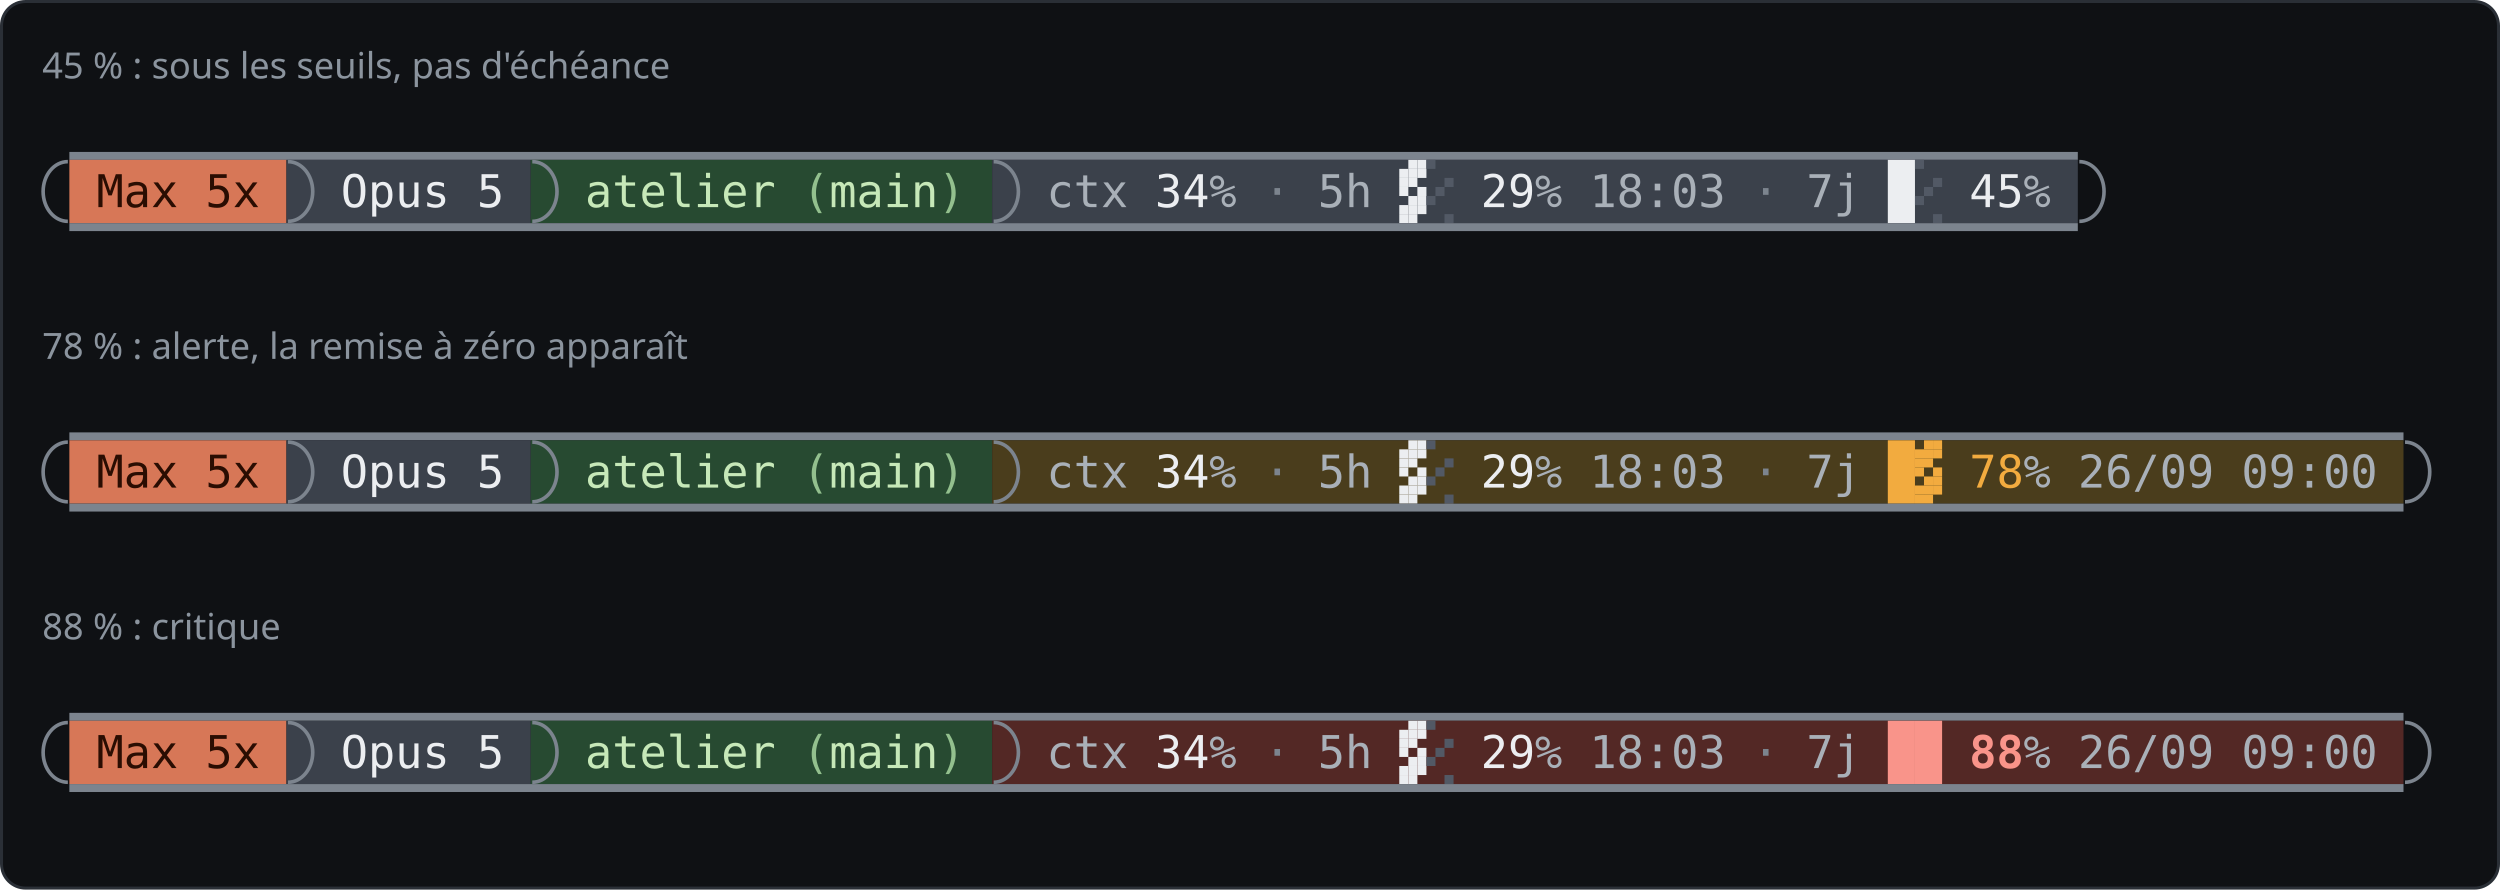
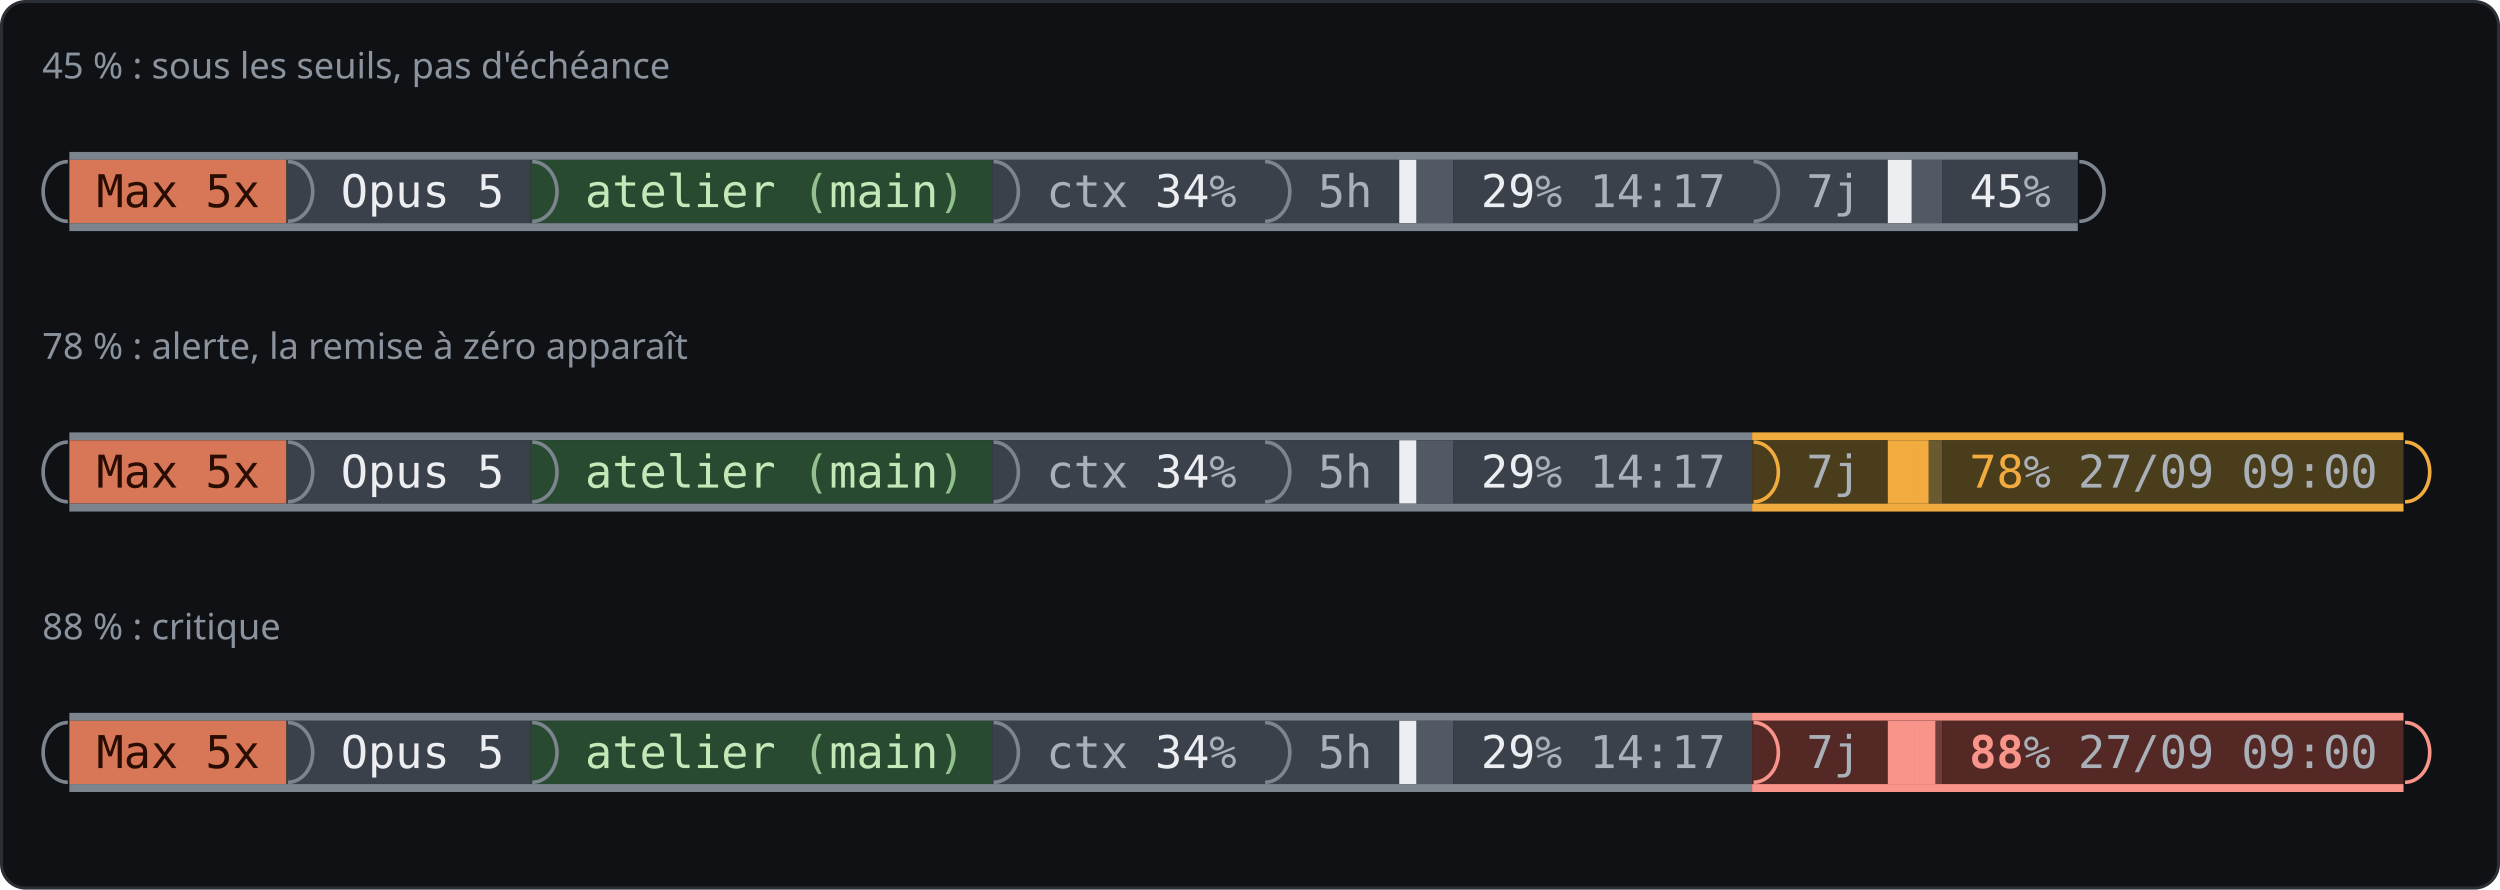
<svg xmlns="http://www.w3.org/2000/svg" width="829" height="295" viewBox="0 0 829 295" role="img" aria-labelledby="titre">
  <style>text{font-family:'Cascadia Mono','Consolas','DejaVu Sans Mono',monospace;font-size:15px;dominant-baseline:central;white-space:pre}.l{font-family:'Segoe UI',system-ui,sans-serif;font-size:12px;fill:#8b949e;dominant-baseline:auto}</style>
  <rect x="0.5" y="0.5" width="828" height="294" rx="8" fill="#0f1114" stroke="#2a2f36" />
  <text class="l" x="14" y="26">45 % : sous les seuils, pas d'échéance</text>
  <rect x="23" y="50.38" width="666" height="2.63" fill="rgb(124,132,142)" />
  <rect x="23" y="53" width="72" height="21" fill="rgb(215,119,87)" />
  <rect x="95" y="53" width="81" height="21" fill="rgb(59,65,75)" />
  <rect x="176" y="53" width="153" height="21" fill="rgb(39,74,49)" />
-   <rect x="329" y="53" width="360" height="21" fill="rgb(59,65,75)" />
+   <rect x="329" y="53" width="135" height="21" fill="rgb(59,65,75)" />
+   <rect x="464" y="53" width="18" height="21" fill="rgb(82,89,101)" />
+   <rect x="482" y="53" width="144" height="21" fill="rgb(59,65,75)" />
+   <rect x="626" y="53" width="18" height="21" fill="rgb(82,89,101)" />
+   <rect x="644" y="53" width="45" height="21" fill="rgb(59,65,75)" />
  <path d="M 22.5,53.6 A 8.2,9.9 0 0 0 22.5,73.4" fill="none" stroke="rgb(124,132,142)" stroke-width="1.2" />
  <path d="M 95.5,53.6 A 8.2,9.9 0 0 1 95.5,73.4" fill="none" stroke="rgb(124,132,142)" stroke-width="1.2" />
  <path d="M 176.5,53.6 A 8.2,9.9 0 0 1 176.5,73.4" fill="none" stroke="rgb(124,132,142)" stroke-width="1.2" />
  <path d="M 329.5,53.6 A 8.2,9.9 0 0 1 329.5,73.4" fill="none" stroke="rgb(124,132,142)" stroke-width="1.2" />
-   <rect x="467" y="53" width="3" height="3" fill="rgb(236,238,241)" />
-   <rect x="470" y="53" width="3" height="3" fill="rgb(236,238,241)" />
-   <rect x="464" y="56" width="3" height="3" fill="rgb(236,238,241)" />
-   <rect x="467" y="56" width="3" height="3" fill="rgb(236,238,241)" />
-   <rect x="470" y="56" width="3" height="3" fill="rgb(236,238,241)" />
-   <rect x="464" y="59" width="3" height="3" fill="rgb(236,238,241)" />
-   <rect x="467" y="59" width="3" height="3" fill="rgb(236,238,241)" />
-   <rect x="464" y="62" width="3" height="3" fill="rgb(236,238,241)" />
-   <rect x="470" y="62" width="3" height="3" fill="rgb(236,238,241)" />
-   <rect x="467" y="65" width="3" height="3" fill="rgb(236,238,241)" />
-   <rect x="470" y="65" width="3" height="3" fill="rgb(236,238,241)" />
-   <rect x="464" y="68" width="3" height="3" fill="rgb(236,238,241)" />
-   <rect x="467" y="68" width="3" height="3" fill="rgb(236,238,241)" />
-   <rect x="470" y="68" width="3" height="3" fill="rgb(236,238,241)" />
-   <rect x="464" y="71" width="3" height="3" fill="rgb(236,238,241)" />
-   <rect x="467" y="71" width="3" height="3" fill="rgb(236,238,241)" />
-   <rect x="473" y="53" width="3" height="3" fill="rgb(82,89,101)" />
-   <rect x="479" y="59" width="3" height="3" fill="rgb(82,89,101)" />
-   <rect x="476" y="62" width="3" height="3" fill="rgb(82,89,101)" />
-   <rect x="473" y="65" width="3" height="3" fill="rgb(82,89,101)" />
-   <rect x="479" y="71" width="3" height="3" fill="rgb(82,89,101)" />
-   <rect x="626" y="53" width="9" height="21" fill="rgb(236,238,241)" />
-   <rect x="635" y="53" width="3" height="3" fill="rgb(82,89,101)" />
-   <rect x="641" y="59" width="3" height="3" fill="rgb(82,89,101)" />
-   <rect x="638" y="62" width="3" height="3" fill="rgb(82,89,101)" />
-   <rect x="635" y="65" width="3" height="3" fill="rgb(82,89,101)" />
-   <rect x="641" y="71" width="3" height="3" fill="rgb(82,89,101)" />
+   <path d="M 419.5,53.6 A 8.2,9.9 0 0 1 419.5,73.4" fill="none" stroke="rgb(124,132,142)" stroke-width="1.2" />
+   <rect x="464" y="53" width="5.63" height="21" fill="rgb(236,238,241)" />
+   <path d="M 581.5,53.6 A 8.2,9.9 0 0 1 581.5,73.4" fill="none" stroke="rgb(124,132,142)" stroke-width="1.2" />
+   <rect x="626" y="53" width="7.88" height="21" fill="rgb(236,238,241)" />
  <path d="M 689.5,53.6 A 8.2,9.9 0 0 1 689.5,73.4" fill="none" stroke="rgb(124,132,142)" stroke-width="1.2" />
  <text x="32" y="63.5" textLength="63" lengthAdjust="spacingAndGlyphs" fill="rgb(42,13,2)" xml:space="preserve">Max 5x </text>
  <text x="113" y="63.5" textLength="63" lengthAdjust="spacingAndGlyphs" fill="rgb(236,238,241)" xml:space="preserve">Opus 5 </text>
  <text x="194" y="63.5" textLength="63" lengthAdjust="spacingAndGlyphs" fill="rgb(198,232,184)" xml:space="preserve">atelier</text>
  <text x="257" y="63.5" textLength="18" lengthAdjust="spacingAndGlyphs" fill="rgb(147,192,142)" xml:space="preserve"> (</text>
  <text x="275" y="63.5" textLength="36" lengthAdjust="spacingAndGlyphs" fill="rgb(198,232,184)" xml:space="preserve">main</text>
  <text x="311" y="63.5" textLength="18" lengthAdjust="spacingAndGlyphs" fill="rgb(147,192,142)" xml:space="preserve">) </text>
  <text x="347" y="63.5" textLength="36" lengthAdjust="spacingAndGlyphs" fill="rgb(169,176,184)" xml:space="preserve">ctx </text>
  <text x="383" y="63.5" textLength="18" lengthAdjust="spacingAndGlyphs" fill="rgb(236,238,241)" xml:space="preserve">34</text>
-   <text x="401" y="63.5" textLength="9" lengthAdjust="spacingAndGlyphs" fill="rgb(169,176,184)" xml:space="preserve">%</text>
-   <text x="410" y="63.5" textLength="27" lengthAdjust="spacingAndGlyphs" fill="rgb(124,132,142)" xml:space="preserve"> · </text>
+   <text x="401" y="63.5" textLength="18" lengthAdjust="spacingAndGlyphs" fill="rgb(169,176,184)" xml:space="preserve">% </text>
  <text x="437" y="63.5" textLength="27" lengthAdjust="spacingAndGlyphs" fill="rgb(169,176,184)" xml:space="preserve">5h </text>
-   <text x="491" y="63.5" textLength="18" lengthAdjust="spacingAndGlyphs" fill="rgb(236,238,241)" xml:space="preserve">29</text>
-   <text x="509" y="63.5" textLength="63" lengthAdjust="spacingAndGlyphs" fill="rgb(169,176,184)" xml:space="preserve">% 18:03</text>
-   <text x="572" y="63.5" textLength="27" lengthAdjust="spacingAndGlyphs" fill="rgb(124,132,142)" xml:space="preserve"> · </text>
+   <text x="473" y="63.5" textLength="36" lengthAdjust="spacingAndGlyphs" fill="rgb(236,238,241)" xml:space="preserve">  29</text>
+   <text x="509" y="63.5" textLength="72" lengthAdjust="spacingAndGlyphs" fill="rgb(169,176,184)" xml:space="preserve">% 14:17 </text>
  <text x="599" y="63.5" textLength="27" lengthAdjust="spacingAndGlyphs" fill="rgb(169,176,184)" xml:space="preserve">7j </text>
-   <text x="653" y="63.5" textLength="18" lengthAdjust="spacingAndGlyphs" fill="rgb(236,238,241)" xml:space="preserve">45</text>
+   <text x="635" y="63.5" textLength="36" lengthAdjust="spacingAndGlyphs" fill="rgb(236,238,241)" xml:space="preserve">  45</text>
  <text x="671" y="63.5" textLength="18" lengthAdjust="spacingAndGlyphs" fill="rgb(169,176,184)" xml:space="preserve">% </text>
  <rect x="23" y="74" width="666" height="2.63" fill="rgb(124,132,142)" />
  <text class="l" x="14" y="119">78 % : alerte, la remise à zéro apparaît</text>
-   <rect x="23" y="143.38" width="774" height="2.63" fill="rgb(124,132,142)" />
+   <rect x="23" y="143.38" width="558" height="2.63" fill="rgb(124,132,142)" />
+   <rect x="581" y="143.38" width="216" height="2.63" fill="rgb(242,171,63)" />
  <rect x="23" y="146" width="72" height="21" fill="rgb(215,119,87)" />
  <rect x="95" y="146" width="81" height="21" fill="rgb(59,65,75)" />
  <rect x="176" y="146" width="153" height="21" fill="rgb(39,74,49)" />
-   <rect x="329" y="146" width="468" height="21" fill="rgb(74,61,28)" />
+   <rect x="329" y="146" width="135" height="21" fill="rgb(59,65,75)" />
+   <rect x="464" y="146" width="18" height="21" fill="rgb(82,89,101)" />
+   <rect x="482" y="146" width="99" height="21" fill="rgb(59,65,75)" />
+   <rect x="581" y="146" width="45" height="21" fill="rgb(74,61,28)" />
+   <rect x="626" y="146" width="18" height="21" fill="rgb(106,90,48)" />
+   <rect x="644" y="146" width="153" height="21" fill="rgb(74,61,28)" />
  <path d="M 22.5,146.6 A 8.2,9.9 0 0 0 22.5,166.4" fill="none" stroke="rgb(124,132,142)" stroke-width="1.2" />
  <path d="M 95.5,146.6 A 8.2,9.9 0 0 1 95.5,166.4" fill="none" stroke="rgb(124,132,142)" stroke-width="1.2" />
  <path d="M 176.5,146.6 A 8.2,9.9 0 0 1 176.5,166.4" fill="none" stroke="rgb(124,132,142)" stroke-width="1.2" />
  <path d="M 329.5,146.6 A 8.2,9.9 0 0 1 329.5,166.4" fill="none" stroke="rgb(124,132,142)" stroke-width="1.2" />
-   <rect x="467" y="146" width="3" height="3" fill="rgb(236,238,241)" />
-   <rect x="470" y="146" width="3" height="3" fill="rgb(236,238,241)" />
-   <rect x="464" y="149" width="3" height="3" fill="rgb(236,238,241)" />
-   <rect x="467" y="149" width="3" height="3" fill="rgb(236,238,241)" />
-   <rect x="470" y="149" width="3" height="3" fill="rgb(236,238,241)" />
-   <rect x="464" y="152" width="3" height="3" fill="rgb(236,238,241)" />
-   <rect x="467" y="152" width="3" height="3" fill="rgb(236,238,241)" />
-   <rect x="464" y="155" width="3" height="3" fill="rgb(236,238,241)" />
-   <rect x="470" y="155" width="3" height="3" fill="rgb(236,238,241)" />
-   <rect x="467" y="158" width="3" height="3" fill="rgb(236,238,241)" />
-   <rect x="470" y="158" width="3" height="3" fill="rgb(236,238,241)" />
-   <rect x="464" y="161" width="3" height="3" fill="rgb(236,238,241)" />
-   <rect x="467" y="161" width="3" height="3" fill="rgb(236,238,241)" />
-   <rect x="470" y="161" width="3" height="3" fill="rgb(236,238,241)" />
-   <rect x="464" y="164" width="3" height="3" fill="rgb(236,238,241)" />
-   <rect x="467" y="164" width="3" height="3" fill="rgb(236,238,241)" />
-   <rect x="473" y="146" width="3" height="3" fill="rgb(82,89,101)" />
-   <rect x="479" y="152" width="3" height="3" fill="rgb(82,89,101)" />
-   <rect x="476" y="155" width="3" height="3" fill="rgb(82,89,101)" />
-   <rect x="473" y="158" width="3" height="3" fill="rgb(82,89,101)" />
-   <rect x="479" y="164" width="3" height="3" fill="rgb(82,89,101)" />
+   <path d="M 419.5,146.6 A 8.2,9.9 0 0 1 419.5,166.4" fill="none" stroke="rgb(124,132,142)" stroke-width="1.2" />
+   <rect x="464" y="146" width="5.63" height="21" fill="rgb(236,238,241)" />
+   <path d="M 581.5,146.6 A 8.2,9.9 0 0 1 581.5,166.4" fill="none" stroke="rgb(242,171,63)" stroke-width="1.2" />
  <rect x="626" y="146" width="9" height="21" fill="rgb(242,171,63)" />
-   <rect x="638" y="146" width="3" height="3" fill="rgb(242,171,63)" />
-   <rect x="641" y="146" width="3" height="3" fill="rgb(242,171,63)" />
-   <rect x="635" y="149" width="3" height="3" fill="rgb(242,171,63)" />
-   <rect x="638" y="149" width="3" height="3" fill="rgb(242,171,63)" />
-   <rect x="641" y="149" width="3" height="3" fill="rgb(242,171,63)" />
-   <rect x="635" y="152" width="3" height="3" fill="rgb(242,171,63)" />
-   <rect x="638" y="152" width="3" height="3" fill="rgb(242,171,63)" />
-   <rect x="635" y="155" width="3" height="3" fill="rgb(242,171,63)" />
-   <rect x="641" y="155" width="3" height="3" fill="rgb(242,171,63)" />
-   <rect x="638" y="158" width="3" height="3" fill="rgb(242,171,63)" />
-   <rect x="641" y="158" width="3" height="3" fill="rgb(242,171,63)" />
-   <rect x="635" y="161" width="3" height="3" fill="rgb(242,171,63)" />
-   <rect x="638" y="161" width="3" height="3" fill="rgb(242,171,63)" />
-   <rect x="641" y="161" width="3" height="3" fill="rgb(242,171,63)" />
-   <rect x="635" y="164" width="3" height="3" fill="rgb(242,171,63)" />
-   <rect x="638" y="164" width="3" height="3" fill="rgb(242,171,63)" />
-   <path d="M 797.5,146.6 A 8.2,9.9 0 0 1 797.5,166.4" fill="none" stroke="rgb(124,132,142)" stroke-width="1.2" />
+   <rect x="635" y="146" width="4.5" height="21" fill="rgb(242,171,63)" />
+   <path d="M 797.5,146.6 A 8.2,9.9 0 0 1 797.5,166.4" fill="none" stroke="rgb(242,171,63)" stroke-width="1.2" />
  <text x="32" y="156.5" textLength="63" lengthAdjust="spacingAndGlyphs" fill="rgb(42,13,2)" xml:space="preserve">Max 5x </text>
  <text x="113" y="156.5" textLength="63" lengthAdjust="spacingAndGlyphs" fill="rgb(236,238,241)" xml:space="preserve">Opus 5 </text>
  <text x="194" y="156.5" textLength="63" lengthAdjust="spacingAndGlyphs" fill="rgb(198,232,184)" xml:space="preserve">atelier</text>
  <text x="257" y="156.5" textLength="18" lengthAdjust="spacingAndGlyphs" fill="rgb(147,192,142)" xml:space="preserve"> (</text>
  <text x="275" y="156.5" textLength="36" lengthAdjust="spacingAndGlyphs" fill="rgb(198,232,184)" xml:space="preserve">main</text>
  <text x="311" y="156.5" textLength="18" lengthAdjust="spacingAndGlyphs" fill="rgb(147,192,142)" xml:space="preserve">) </text>
  <text x="347" y="156.5" textLength="36" lengthAdjust="spacingAndGlyphs" fill="rgb(169,176,184)" xml:space="preserve">ctx </text>
  <text x="383" y="156.5" textLength="18" lengthAdjust="spacingAndGlyphs" fill="rgb(236,238,241)" xml:space="preserve">34</text>
-   <text x="401" y="156.5" textLength="9" lengthAdjust="spacingAndGlyphs" fill="rgb(169,176,184)" xml:space="preserve">%</text>
-   <text x="410" y="156.5" textLength="27" lengthAdjust="spacingAndGlyphs" fill="rgb(124,132,142)" xml:space="preserve"> · </text>
+   <text x="401" y="156.5" textLength="18" lengthAdjust="spacingAndGlyphs" fill="rgb(169,176,184)" xml:space="preserve">% </text>
  <text x="437" y="156.5" textLength="27" lengthAdjust="spacingAndGlyphs" fill="rgb(169,176,184)" xml:space="preserve">5h </text>
-   <text x="491" y="156.5" textLength="18" lengthAdjust="spacingAndGlyphs" fill="rgb(236,238,241)" xml:space="preserve">29</text>
-   <text x="509" y="156.5" textLength="63" lengthAdjust="spacingAndGlyphs" fill="rgb(169,176,184)" xml:space="preserve">% 18:03</text>
-   <text x="572" y="156.5" textLength="27" lengthAdjust="spacingAndGlyphs" fill="rgb(124,132,142)" xml:space="preserve"> · </text>
+   <text x="473" y="156.5" textLength="36" lengthAdjust="spacingAndGlyphs" fill="rgb(236,238,241)" xml:space="preserve">  29</text>
+   <text x="509" y="156.5" textLength="72" lengthAdjust="spacingAndGlyphs" fill="rgb(169,176,184)" xml:space="preserve">% 14:17 </text>
  <text x="599" y="156.5" textLength="27" lengthAdjust="spacingAndGlyphs" fill="rgb(169,176,184)" xml:space="preserve">7j </text>
  <text x="644" y="156.5" textLength="27" lengthAdjust="spacingAndGlyphs" fill="rgb(242,171,63)" xml:space="preserve"> 78</text>
-   <text x="671" y="156.5" textLength="126" lengthAdjust="spacingAndGlyphs" fill="rgb(169,176,184)" xml:space="preserve">% 26/09 09:00 </text>
-   <rect x="23" y="167" width="774" height="2.63" fill="rgb(124,132,142)" />
+   <text x="671" y="156.5" textLength="126" lengthAdjust="spacingAndGlyphs" fill="rgb(169,176,184)" xml:space="preserve">% 27/09 09:00 </text>
+   <rect x="23" y="167" width="558" height="2.63" fill="rgb(124,132,142)" />
+   <rect x="581" y="167" width="216" height="2.63" fill="rgb(242,171,63)" />
  <text class="l" x="14" y="212">88 % : critique</text>
-   <rect x="23" y="236.38" width="774" height="2.63" fill="rgb(124,132,142)" />
+   <rect x="23" y="236.38" width="558" height="2.63" fill="rgb(124,132,142)" />
+   <rect x="581" y="236.38" width="216" height="2.63" fill="rgb(249,148,138)" />
  <rect x="23" y="239" width="72" height="21" fill="rgb(215,119,87)" />
  <rect x="95" y="239" width="81" height="21" fill="rgb(59,65,75)" />
  <rect x="176" y="239" width="153" height="21" fill="rgb(39,74,49)" />
-   <rect x="329" y="239" width="468" height="21" fill="rgb(83,40,37)" />
+   <rect x="329" y="239" width="135" height="21" fill="rgb(59,65,75)" />
+   <rect x="464" y="239" width="18" height="21" fill="rgb(82,89,101)" />
+   <rect x="482" y="239" width="99" height="21" fill="rgb(59,65,75)" />
+   <rect x="581" y="239" width="45" height="21" fill="rgb(83,40,37)" />
+   <rect x="626" y="239" width="18" height="21" fill="rgb(112,62,58)" />
+   <rect x="644" y="239" width="153" height="21" fill="rgb(83,40,37)" />
  <path d="M 22.5,239.6 A 8.2,9.9 0 0 0 22.5,259.4" fill="none" stroke="rgb(124,132,142)" stroke-width="1.2" />
  <path d="M 95.5,239.6 A 8.2,9.9 0 0 1 95.5,259.4" fill="none" stroke="rgb(124,132,142)" stroke-width="1.2" />
  <path d="M 176.5,239.6 A 8.2,9.9 0 0 1 176.5,259.4" fill="none" stroke="rgb(124,132,142)" stroke-width="1.2" />
  <path d="M 329.5,239.6 A 8.2,9.9 0 0 1 329.5,259.4" fill="none" stroke="rgb(124,132,142)" stroke-width="1.2" />
-   <rect x="467" y="239" width="3" height="3" fill="rgb(236,238,241)" />
-   <rect x="470" y="239" width="3" height="3" fill="rgb(236,238,241)" />
-   <rect x="464" y="242" width="3" height="3" fill="rgb(236,238,241)" />
-   <rect x="467" y="242" width="3" height="3" fill="rgb(236,238,241)" />
-   <rect x="470" y="242" width="3" height="3" fill="rgb(236,238,241)" />
-   <rect x="464" y="245" width="3" height="3" fill="rgb(236,238,241)" />
-   <rect x="467" y="245" width="3" height="3" fill="rgb(236,238,241)" />
-   <rect x="464" y="248" width="3" height="3" fill="rgb(236,238,241)" />
-   <rect x="470" y="248" width="3" height="3" fill="rgb(236,238,241)" />
-   <rect x="467" y="251" width="3" height="3" fill="rgb(236,238,241)" />
-   <rect x="470" y="251" width="3" height="3" fill="rgb(236,238,241)" />
-   <rect x="464" y="254" width="3" height="3" fill="rgb(236,238,241)" />
-   <rect x="467" y="254" width="3" height="3" fill="rgb(236,238,241)" />
-   <rect x="470" y="254" width="3" height="3" fill="rgb(236,238,241)" />
-   <rect x="464" y="257" width="3" height="3" fill="rgb(236,238,241)" />
-   <rect x="467" y="257" width="3" height="3" fill="rgb(236,238,241)" />
-   <rect x="473" y="239" width="3" height="3" fill="rgb(82,89,101)" />
-   <rect x="479" y="245" width="3" height="3" fill="rgb(82,89,101)" />
-   <rect x="476" y="248" width="3" height="3" fill="rgb(82,89,101)" />
-   <rect x="473" y="251" width="3" height="3" fill="rgb(82,89,101)" />
-   <rect x="479" y="257" width="3" height="3" fill="rgb(82,89,101)" />
+   <path d="M 419.5,239.6 A 8.2,9.9 0 0 1 419.5,259.4" fill="none" stroke="rgb(124,132,142)" stroke-width="1.2" />
+   <rect x="464" y="239" width="5.63" height="21" fill="rgb(236,238,241)" />
+   <path d="M 581.5,239.6 A 8.2,9.9 0 0 1 581.5,259.4" fill="none" stroke="rgb(249,148,138)" stroke-width="1.2" />
  <rect x="626" y="239" width="9" height="21" fill="rgb(249,148,138)" />
-   <rect x="635" y="239" width="9" height="21" fill="rgb(249,148,138)" />
-   <path d="M 797.5,239.6 A 8.2,9.9 0 0 1 797.5,259.4" fill="none" stroke="rgb(124,132,142)" stroke-width="1.2" />
+   <rect x="635" y="239" width="6.75" height="21" fill="rgb(249,148,138)" />
+   <path d="M 797.5,239.6 A 8.2,9.9 0 0 1 797.5,259.4" fill="none" stroke="rgb(249,148,138)" stroke-width="1.2" />
  <text x="32" y="249.5" textLength="63" lengthAdjust="spacingAndGlyphs" fill="rgb(42,13,2)" xml:space="preserve">Max 5x </text>
  <text x="113" y="249.5" textLength="63" lengthAdjust="spacingAndGlyphs" fill="rgb(236,238,241)" xml:space="preserve">Opus 5 </text>
  <text x="194" y="249.5" textLength="63" lengthAdjust="spacingAndGlyphs" fill="rgb(198,232,184)" xml:space="preserve">atelier</text>
  <text x="257" y="249.5" textLength="18" lengthAdjust="spacingAndGlyphs" fill="rgb(147,192,142)" xml:space="preserve"> (</text>
  <text x="275" y="249.5" textLength="36" lengthAdjust="spacingAndGlyphs" fill="rgb(198,232,184)" xml:space="preserve">main</text>
  <text x="311" y="249.5" textLength="18" lengthAdjust="spacingAndGlyphs" fill="rgb(147,192,142)" xml:space="preserve">) </text>
  <text x="347" y="249.5" textLength="36" lengthAdjust="spacingAndGlyphs" fill="rgb(169,176,184)" xml:space="preserve">ctx </text>
  <text x="383" y="249.5" textLength="18" lengthAdjust="spacingAndGlyphs" fill="rgb(236,238,241)" xml:space="preserve">34</text>
-   <text x="401" y="249.5" textLength="9" lengthAdjust="spacingAndGlyphs" fill="rgb(169,176,184)" xml:space="preserve">%</text>
-   <text x="410" y="249.5" textLength="27" lengthAdjust="spacingAndGlyphs" fill="rgb(124,132,142)" xml:space="preserve"> · </text>
+   <text x="401" y="249.5" textLength="18" lengthAdjust="spacingAndGlyphs" fill="rgb(169,176,184)" xml:space="preserve">% </text>
  <text x="437" y="249.5" textLength="27" lengthAdjust="spacingAndGlyphs" fill="rgb(169,176,184)" xml:space="preserve">5h </text>
-   <text x="491" y="249.5" textLength="18" lengthAdjust="spacingAndGlyphs" fill="rgb(236,238,241)" xml:space="preserve">29</text>
-   <text x="509" y="249.5" textLength="63" lengthAdjust="spacingAndGlyphs" fill="rgb(169,176,184)" xml:space="preserve">% 18:03</text>
-   <text x="572" y="249.5" textLength="27" lengthAdjust="spacingAndGlyphs" fill="rgb(124,132,142)" xml:space="preserve"> · </text>
+   <text x="473" y="249.5" textLength="36" lengthAdjust="spacingAndGlyphs" fill="rgb(236,238,241)" xml:space="preserve">  29</text>
+   <text x="509" y="249.5" textLength="72" lengthAdjust="spacingAndGlyphs" fill="rgb(169,176,184)" xml:space="preserve">% 14:17 </text>
  <text x="599" y="249.5" textLength="27" lengthAdjust="spacingAndGlyphs" fill="rgb(169,176,184)" xml:space="preserve">7j </text>
  <text x="653" y="249.5" textLength="18" lengthAdjust="spacingAndGlyphs" fill="rgb(249,148,138)" font-weight="bold" xml:space="preserve">88</text>
-   <text x="671" y="249.5" textLength="126" lengthAdjust="spacingAndGlyphs" fill="rgb(169,176,184)" xml:space="preserve">% 26/09 09:00 </text>
-   <rect x="23" y="260" width="774" height="2.63" fill="rgb(124,132,142)" />
+   <text x="671" y="249.5" textLength="126" lengthAdjust="spacingAndGlyphs" fill="rgb(169,176,184)" xml:space="preserve">% 27/09 09:00 </text>
+   <rect x="23" y="260" width="558" height="2.63" fill="rgb(124,132,142)" />
+   <rect x="581" y="260" width="216" height="2.63" fill="rgb(249,148,138)" />
</svg>
